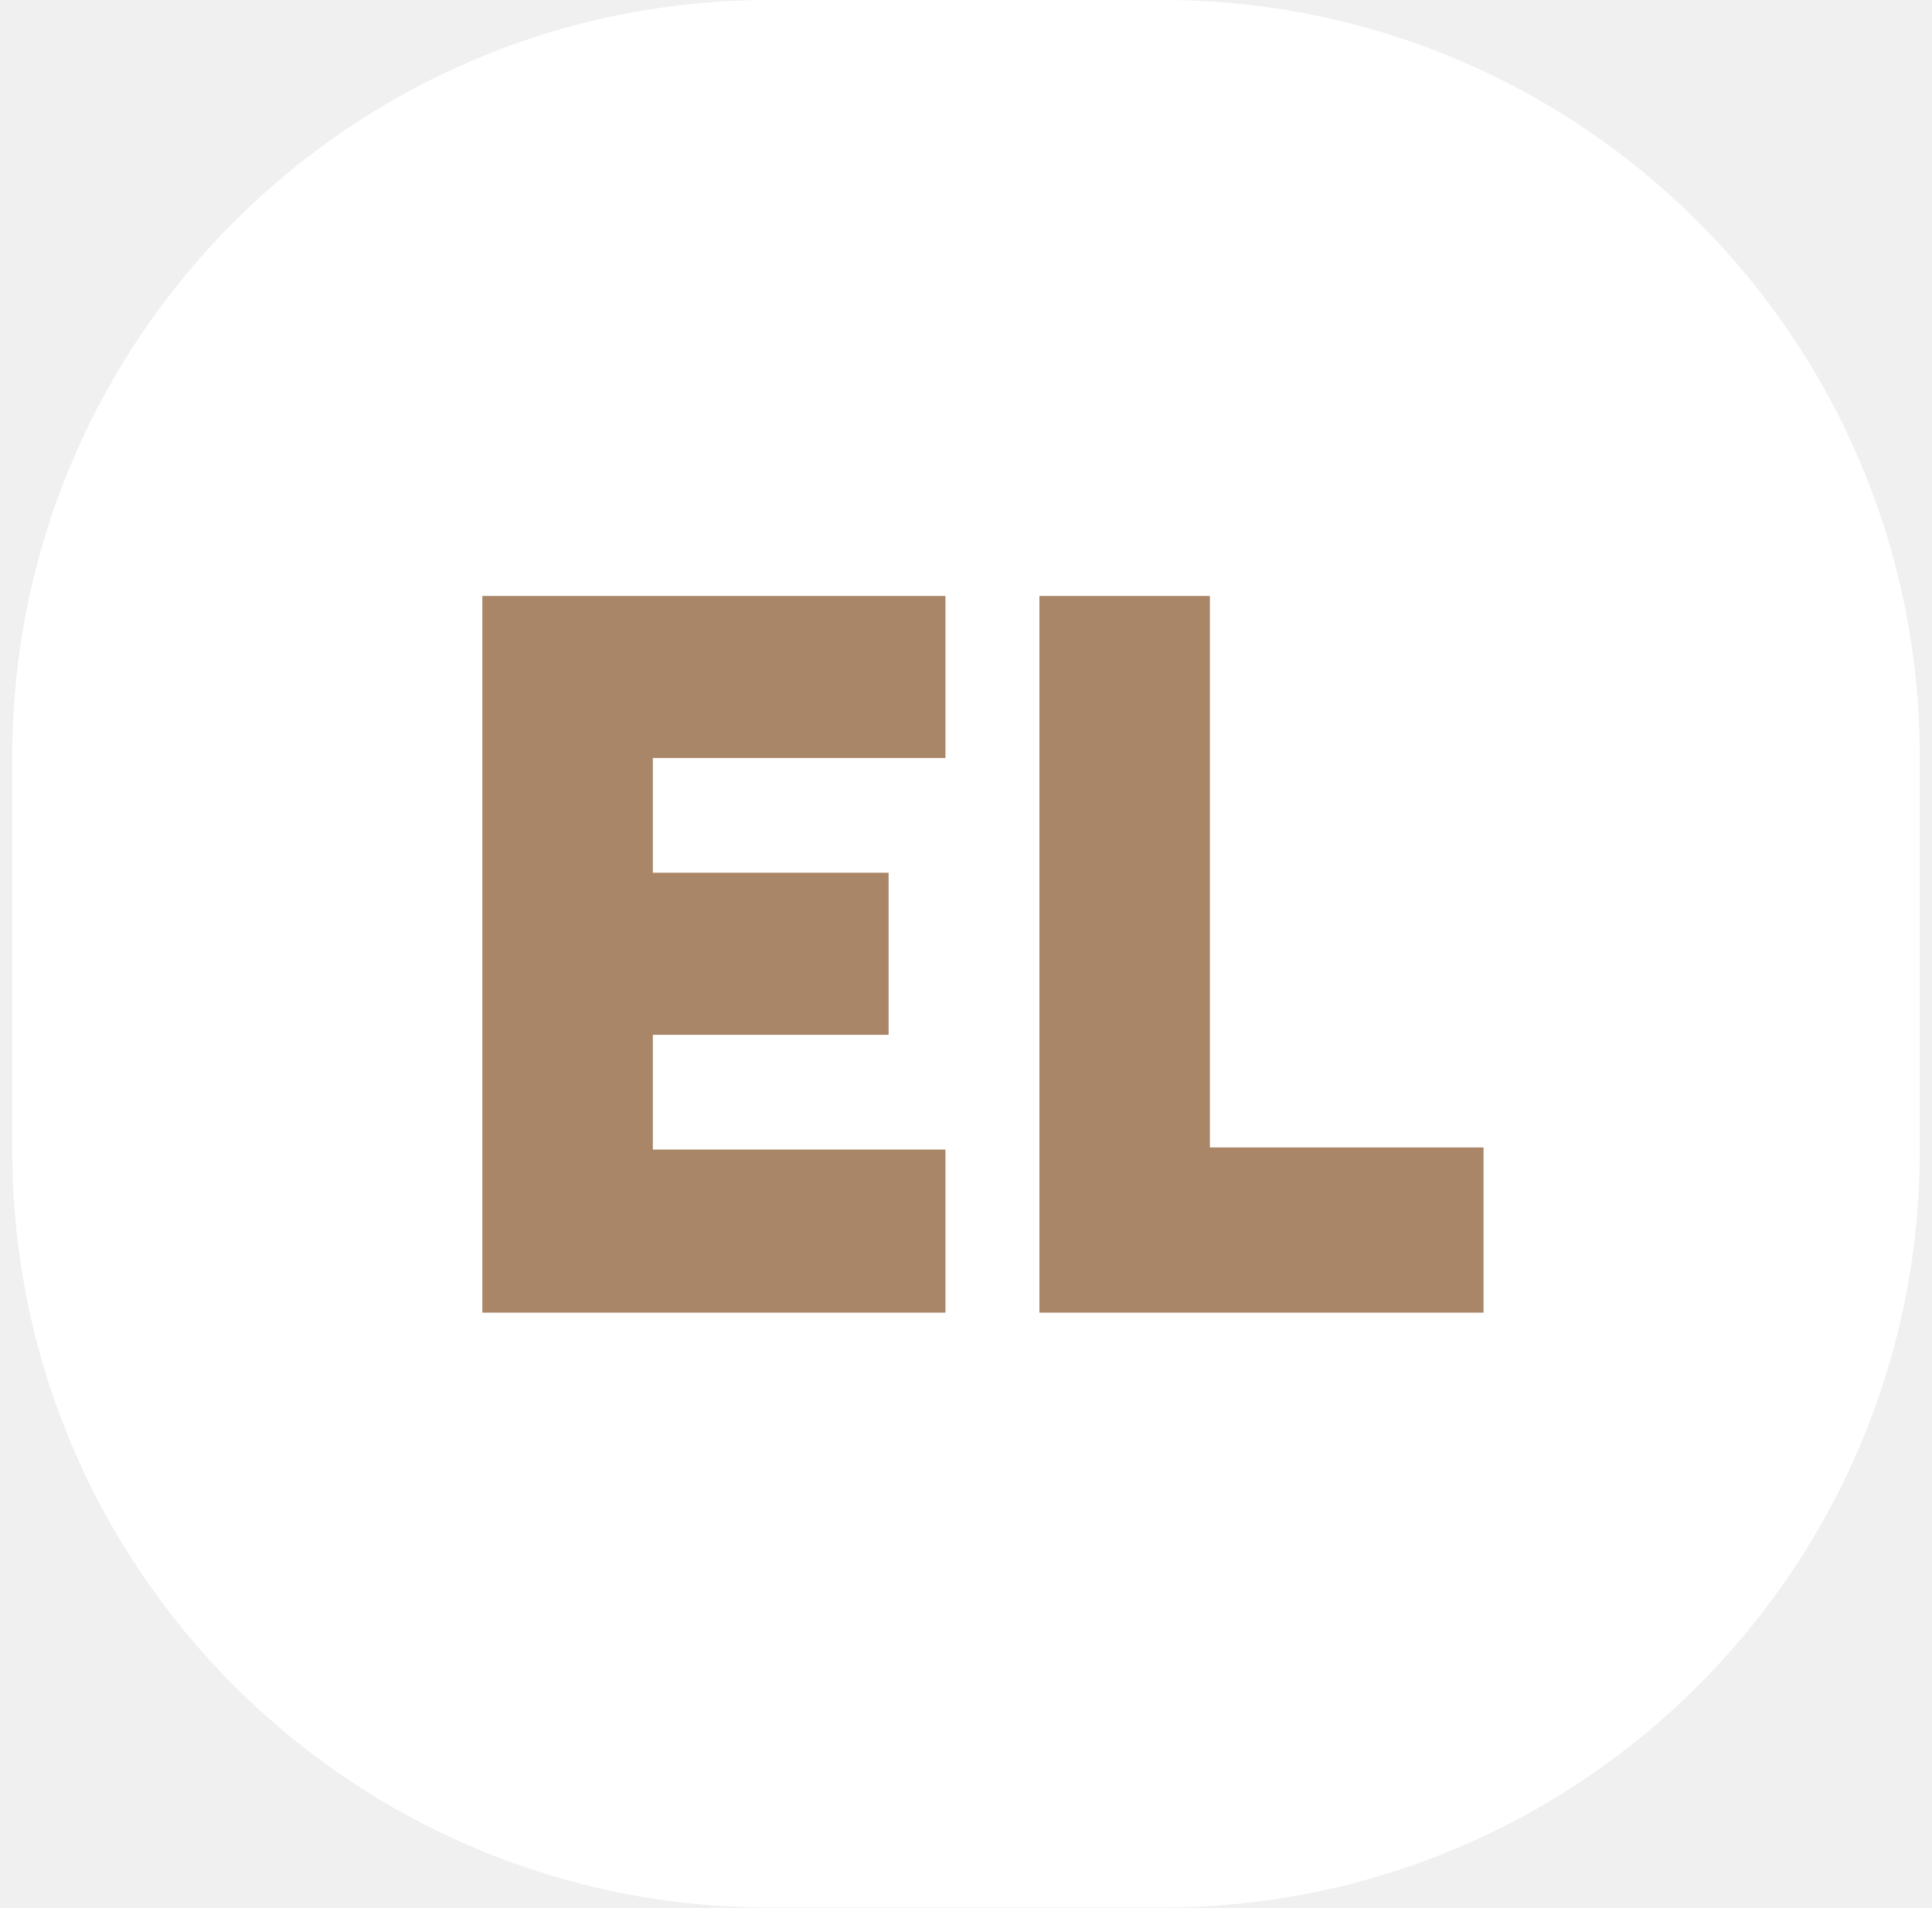
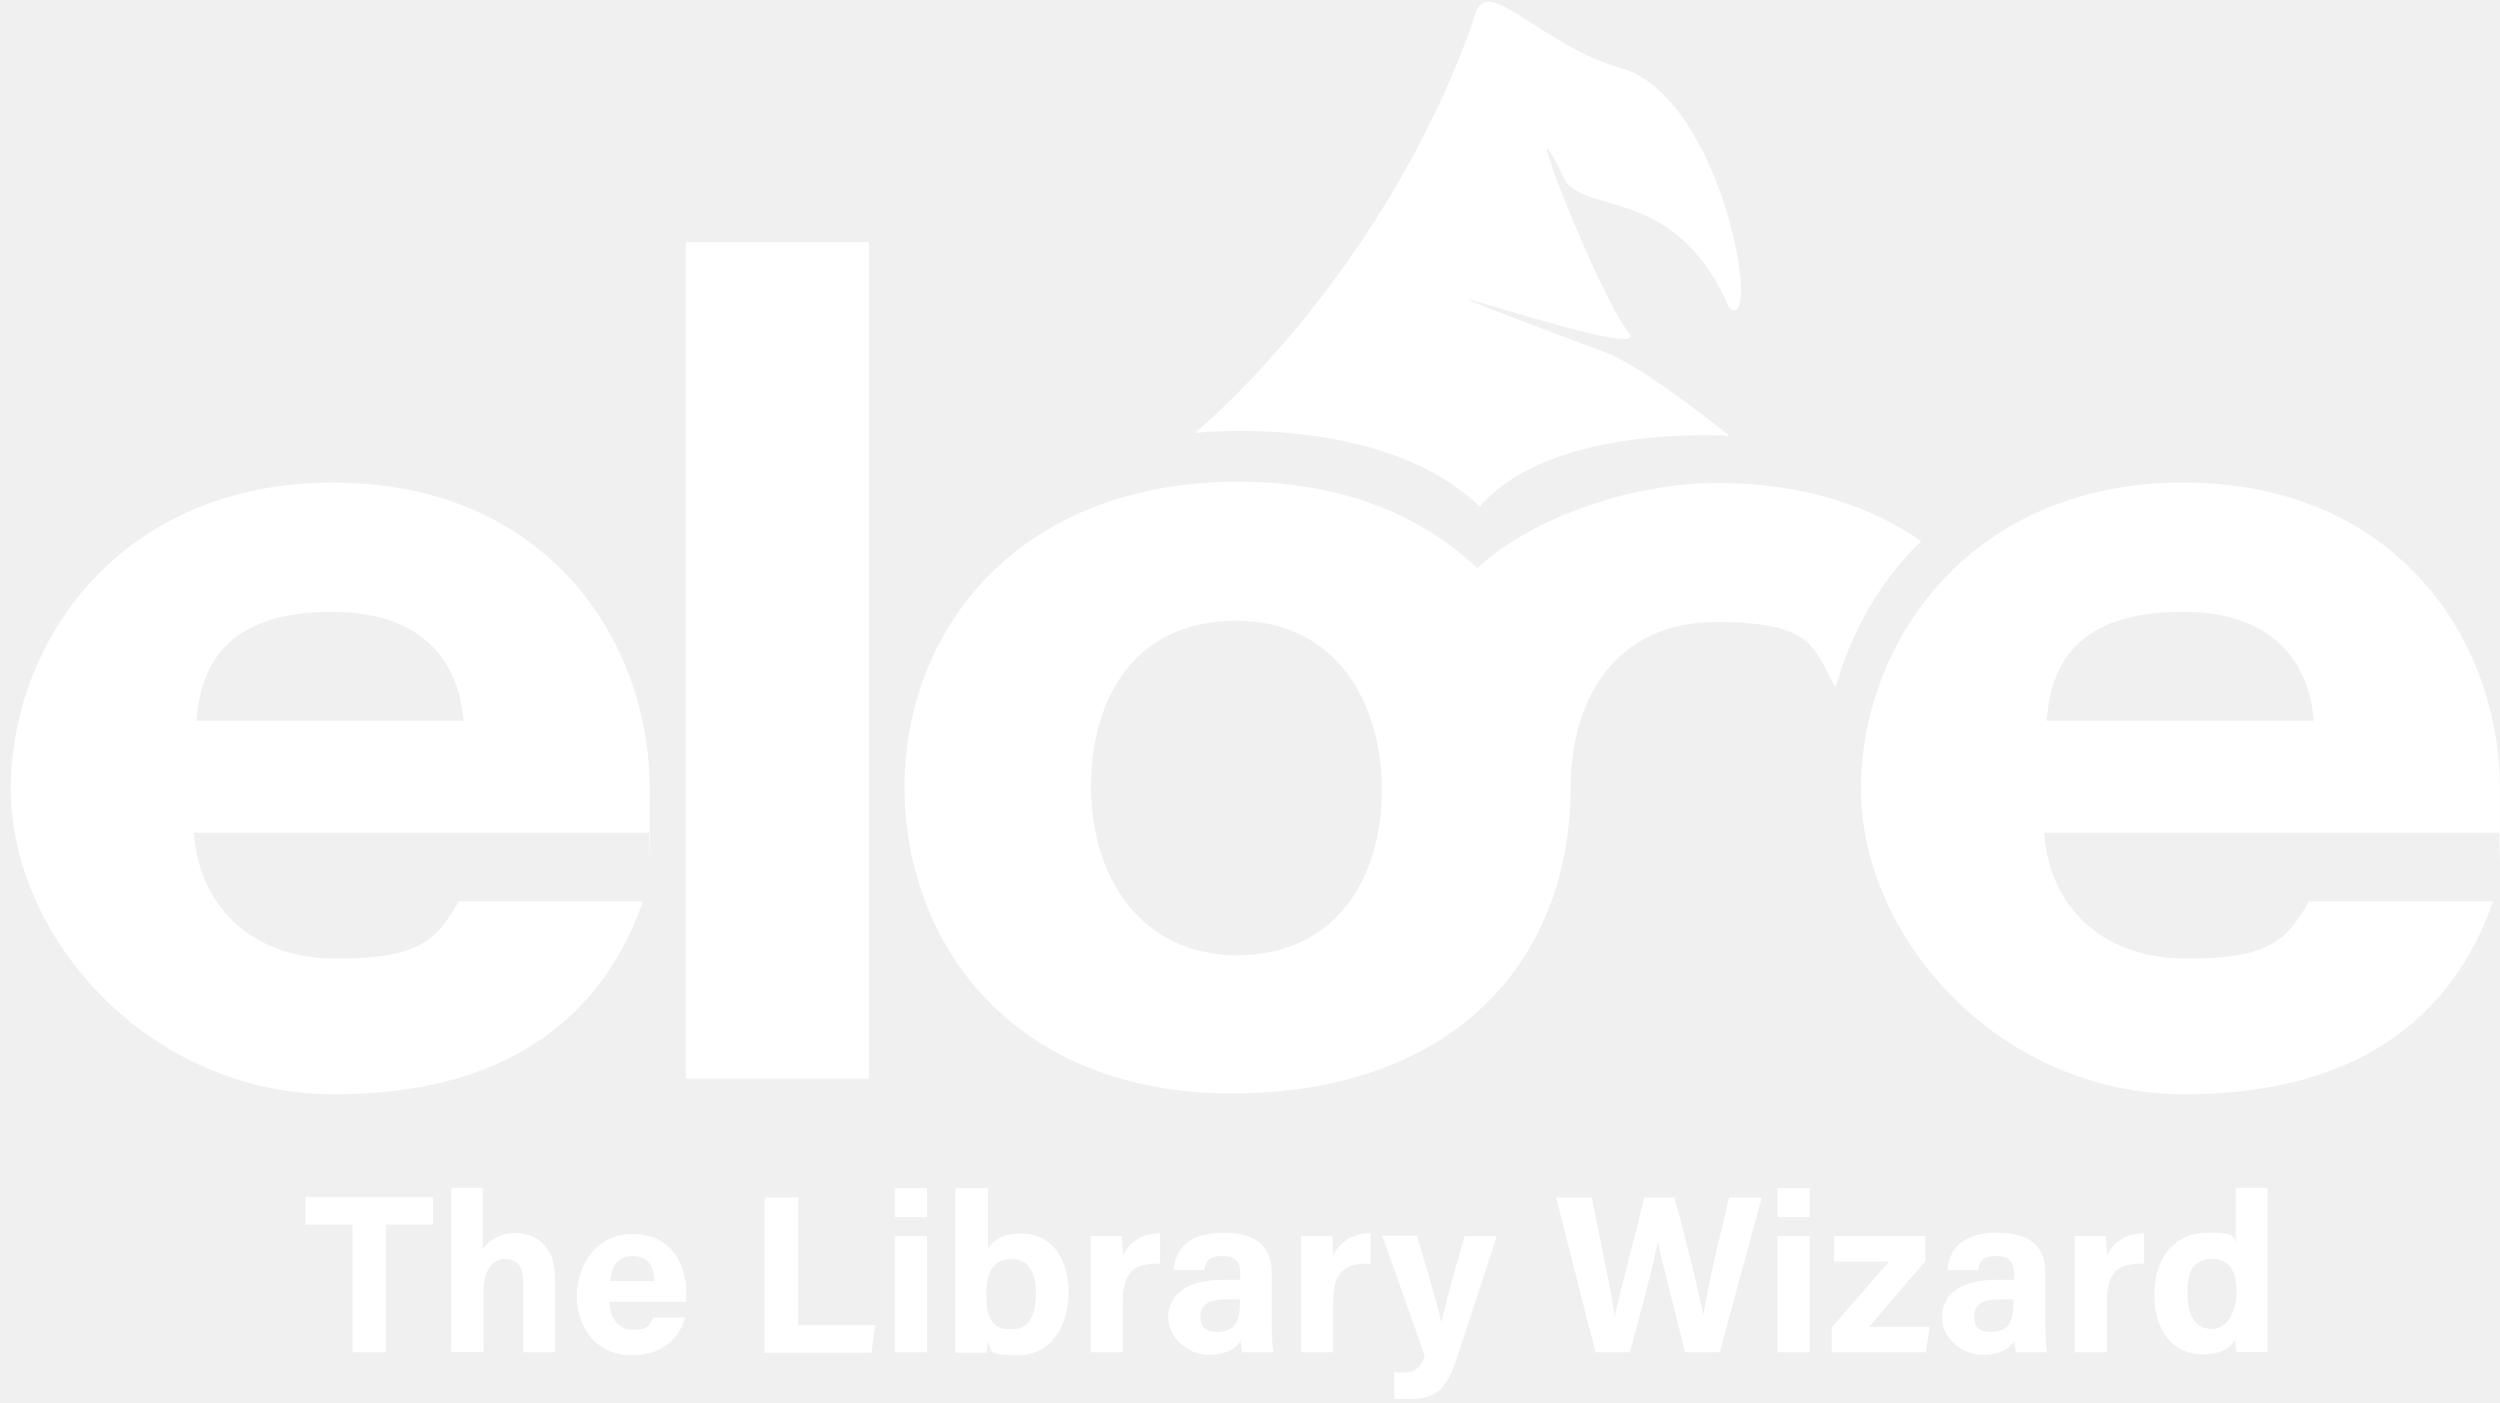
- <svg xmlns="http://www.w3.org/2000/svg" width="79" height="78" viewBox="0 0 79 78" fill="none">
-   <path fill-rule="evenodd" clip-rule="evenodd" d="M31.463 0C14.363 0 0.501 13.862 0.501 30.962V47.038C0.501 64.138 14.363 78 31.463 78H47.539C64.639 78 78.501 64.138 78.501 47.038V30.962C78.501 13.862 64.639 0 47.539 0H31.463Z" fill="white" />
-   <path d="M24.199 42.315V35.687H36.335V42.315H24.199ZM24.07 30.996L26.695 28.07V50.233L23.855 47.005H38.659V53.676H19.723V24.369H38.659V30.996H24.07ZM60.662 53.676H42.502V24.369H49.473V49.889L47.537 46.919H60.662V53.676Z" fill="#A98667" />
+ <svg xmlns="http://www.w3.org/2000/svg" width="221" height="124" viewBox="0 0 221 124" fill="none">
+   <path d="M130.219 1.88C122.086 24.816 105.633 38.271 105.633 38.271C105.633 38.271 122.123 36.397 130.818 44.792C137.077 37.409 152.893 38.533 152.893 38.533C152.893 38.533 145.435 32.462 141.912 31.15C112.491 20.132 146.447 32.537 144.011 29.464C141.125 25.866 133.367 5.627 138.426 16.084C140.75 18.97 148.283 16.646 152.893 27.253C155.854 29.614 152.256 8.476 143.224 6.002C139.251 4.915 135.466 1.917 133.142 0.68C130.818 -0.557 130.631 0.605 130.219 1.805V1.88Z" fill="white" />
+   <path d="M180.7 73.613C181.112 79.872 185.572 84.744 193.293 84.744C201.014 84.744 202.213 82.87 204.124 79.685H220.39C217.204 88.829 209.559 96.737 193.106 96.737C176.653 96.737 164.51 82.833 164.51 69.753C164.51 56.673 174.254 42.656 192.993 42.656C211.732 42.656 220.99 56.448 220.99 69.753C220.99 83.058 220.99 72.039 220.877 73.613H180.663H180.7ZM204.537 63.719C204.237 59.858 202.138 54.087 192.918 54.087C183.698 54.087 181.3 58.659 180.925 63.719H204.537Z" fill="white" />
+   <path d="M130.594 50.227C125.759 45.654 118.788 42.581 109.456 42.581C90.117 42.581 79.961 55.586 79.961 69.565C79.961 83.545 89.705 96.662 108.857 96.662C128.008 96.662 138.764 85.419 138.839 69.715C138.839 69.715 138.839 69.715 138.839 69.678C138.839 61.845 142.812 54.986 151.657 54.986C160.502 54.986 160.24 57.31 162.263 60.758C163.65 55.848 166.161 51.388 169.834 47.828C165.262 44.68 159.303 42.693 151.844 42.693C144.386 42.693 135.504 45.654 130.594 50.227ZM109.344 84.444C100.911 84.444 96.451 77.586 96.451 69.565C96.451 61.545 100.424 54.874 109.269 54.874C118.114 54.874 122.162 62.107 122.162 69.865C122.162 77.623 118.076 84.444 109.344 84.444Z" fill="white" />
+   <path d="M17.145 73.613C17.557 79.872 22.017 84.744 29.738 84.744C37.458 84.744 38.657 82.87 40.569 79.685H56.834C53.649 88.829 46.003 96.737 29.55 96.737C13.097 96.737 0.954 82.833 0.954 69.753C0.954 56.673 10.698 42.656 29.438 42.656C48.177 42.656 57.434 56.448 57.434 69.753C57.434 83.058 57.434 72.039 57.322 73.613H17.107H17.145ZM40.981 63.719C40.681 59.858 38.582 54.087 29.363 54.087C20.143 54.087 17.744 58.659 17.37 63.719H40.981Z" fill="white" />
+   <path d="M60.623 95.351V21.406H76.814V95.351H60.623Z" fill="white" />
+   <path d="M31.16 108.26H27V105.824H38.281V108.26H34.121V119.541H31.16V108.26Z" fill="white" />
+   <path d="M42.665 105.037V110.472C43.114 109.797 43.939 109.01 45.626 109.01C47.312 109.01 49.074 110.134 49.074 112.945V119.542H46.263V113.358C46.263 112.008 45.775 111.296 44.614 111.296C43.452 111.296 42.74 112.458 42.74 114.07V119.504H39.891V105H42.74L42.665 105.037Z" fill="white" />
+   <path d="M53.871 115.007C53.871 116.281 54.509 117.555 55.933 117.555C57.357 117.555 57.469 117.068 57.732 116.468H60.58C60.205 117.743 59.081 119.804 55.858 119.804C52.635 119.804 50.986 117.255 50.986 114.594C50.986 111.933 52.635 109.085 55.933 109.085C59.231 109.085 60.655 111.634 60.655 114.22C60.655 116.806 60.655 114.782 60.655 115.082H53.871V115.007ZM57.844 113.245C57.844 112.046 57.357 111.034 55.97 111.034C54.584 111.034 54.059 111.971 53.947 113.245H57.844Z" fill="white" />
+   <path d="M67.587 105.862H70.548V117.143H77.369L77.032 119.579H67.587V105.899V105.862Z" fill="white" />
+   <path d="M79.096 105.037H81.944V107.586H79.096V105.037ZM79.096 109.272H81.944V119.541H79.096V109.272Z" fill="white" />
+   <path d="M84.492 105.037H87.34V110.359C87.752 109.685 88.614 109.047 90.263 109.047C93.074 109.047 94.461 111.371 94.461 114.257C94.461 117.143 92.962 119.804 90.001 119.804C87.04 119.804 87.79 119.354 87.302 118.604C87.302 118.942 87.265 119.317 87.19 119.579H84.454C84.454 118.455 84.454 117.33 84.454 116.206V105.075L84.492 105.037ZM91.575 114.257C91.575 112.533 90.938 111.296 89.401 111.296C87.865 111.296 87.19 112.346 87.19 114.444C87.19 116.543 87.715 117.518 89.364 117.518C91.013 117.518 91.575 116.206 91.575 114.257Z" fill="white" />
+   <path d="M96.41 112.046C96.41 111.034 96.41 110.135 96.41 109.273H99.183C99.183 109.498 99.258 110.509 99.258 111.072C99.708 109.91 100.795 109.048 102.556 109.01V111.709C100.495 111.671 99.258 112.196 99.258 115.044V119.542H96.41V112.046Z" fill="white" />
+   <path d="M112.415 116.881C112.415 117.855 112.49 119.279 112.565 119.542H109.829C109.754 119.354 109.679 118.792 109.679 118.53C109.304 119.092 108.592 119.766 106.793 119.766C104.994 119.766 103.27 118.155 103.27 116.543C103.27 114.22 105.144 113.133 108.18 113.133H109.642V112.496C109.642 111.784 109.379 111.034 108.068 111.034C106.756 111.034 106.606 111.559 106.456 112.271H103.758C103.908 110.434 105.032 108.973 108.18 108.973C110.916 108.973 112.415 110.06 112.415 112.496V116.806V116.881ZM109.642 114.857H108.48C106.756 114.857 106.119 115.381 106.119 116.356C106.119 117.33 106.568 117.743 107.58 117.743C109.379 117.743 109.604 116.468 109.604 115.119V114.857H109.642Z" fill="white" />
+   <path d="M115.002 112.046C115.002 111.034 115.002 110.135 115.002 109.273H117.776C117.776 109.498 117.851 110.509 117.851 111.072C118.301 109.91 119.387 109.048 121.149 109.01V111.709C119.088 111.671 117.851 112.196 117.851 115.044V119.542H115.002V112.046Z" fill="white" />
+   <path d="M125.269 109.273C126.319 112.833 127.255 115.981 127.405 116.918C127.63 115.869 128.23 113.583 129.467 109.273H132.315L128.867 119.841C127.893 122.802 127.068 123.664 124.595 123.664C122.121 123.664 123.77 123.664 123.245 123.589V121.303C123.433 121.303 123.733 121.341 123.995 121.341C125.044 121.341 125.569 120.966 125.944 119.841L122.196 109.235H125.232L125.269 109.273Z" fill="white" />
+   <path d="M141.046 119.541L137.56 105.862H140.709C141.983 112.158 142.582 114.931 142.732 116.431C143.257 113.92 144.569 109.16 145.356 105.862H148.017C148.729 108.485 150.116 113.807 150.565 116.318C151.015 113.32 152.364 107.998 152.852 105.862H155.737L152.027 119.541H148.954C148.242 116.506 147.042 112.083 146.555 109.759C146.068 112.196 144.831 116.805 144.082 119.541H141.008H141.046Z" fill="white" />
+   <path d="M157.127 105.037H159.975V107.586H157.127V105.037ZM157.127 109.272H159.975V119.541H157.127V109.272Z" fill="white" />
+   <path d="M161.884 117.406L166.981 111.521H162.146V109.273H170.204V111.484L165.219 117.293H170.579L170.241 119.542H161.921V117.406H161.884Z" fill="white" />
+   <path d="M180.809 116.881C180.809 117.855 180.884 119.279 180.959 119.542H178.223C178.148 119.354 178.073 118.792 178.073 118.53C177.699 119.092 176.986 119.766 175.188 119.766C173.389 119.766 171.665 118.155 171.665 116.543C171.665 114.22 173.538 113.133 176.574 113.133H178.036V112.496C178.036 111.784 177.774 111.034 176.462 111.034C175.15 111.034 175 111.559 174.85 112.271H172.152C172.302 110.434 173.426 108.973 176.574 108.973C179.31 108.973 180.809 110.06 180.809 112.496V116.806V116.881ZM178.036 114.857H176.874C175.15 114.857 174.513 115.381 174.513 116.356C174.513 117.33 174.963 117.743 175.975 117.743C177.774 117.743 177.998 116.468 177.998 115.119V114.857H178.036Z" fill="white" />
+   <path d="M183.397 112.046C183.397 111.034 183.397 110.135 183.397 109.273H186.17C186.17 109.498 186.245 110.509 186.245 111.072C186.695 109.91 187.782 109.048 189.543 109.01V111.709C187.482 111.671 186.245 112.196 186.245 115.044V119.542H183.397V112.046Z" fill="white" />
+   <path d="M200.448 105.037V116.693C200.448 117.63 200.448 118.567 200.448 119.504H197.712C197.637 119.204 197.599 118.68 197.599 118.417C197.112 119.242 196.213 119.729 194.676 119.729C192.09 119.729 190.441 117.63 190.441 114.444C190.441 111.259 192.203 108.973 195.126 108.973C198.049 108.973 197.412 109.497 197.637 109.947V105H200.485L200.448 105.037ZM193.364 114.407C193.364 116.393 194.151 117.48 195.538 117.48C196.925 117.48 197.712 115.831 197.712 114.37C197.712 112.908 197.45 111.296 195.613 111.296C193.777 111.296 193.364 112.458 193.364 114.407Z" fill="white" />
</svg>
